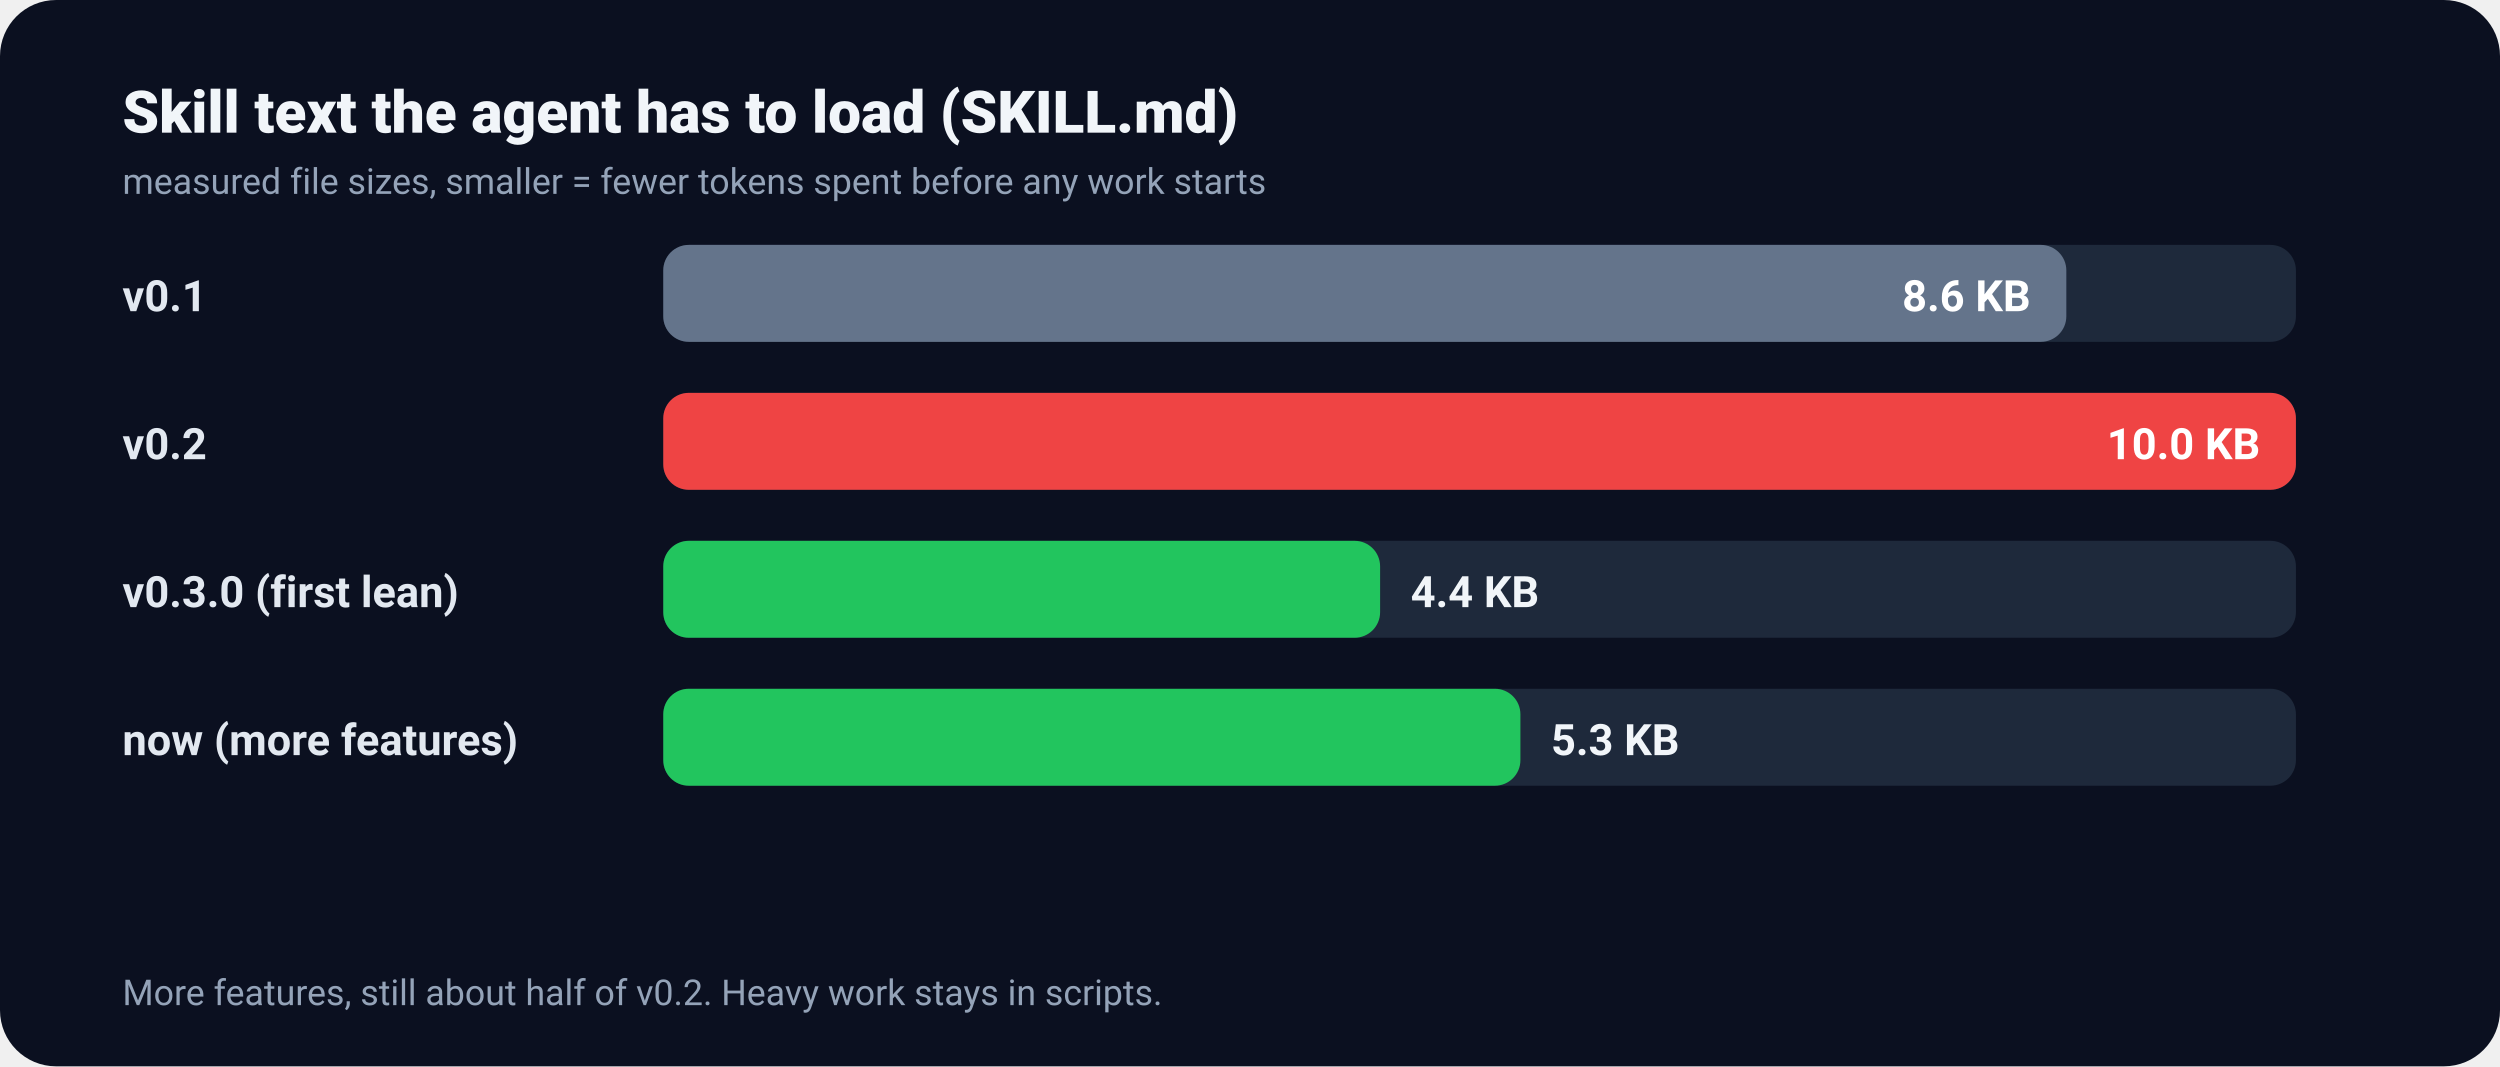
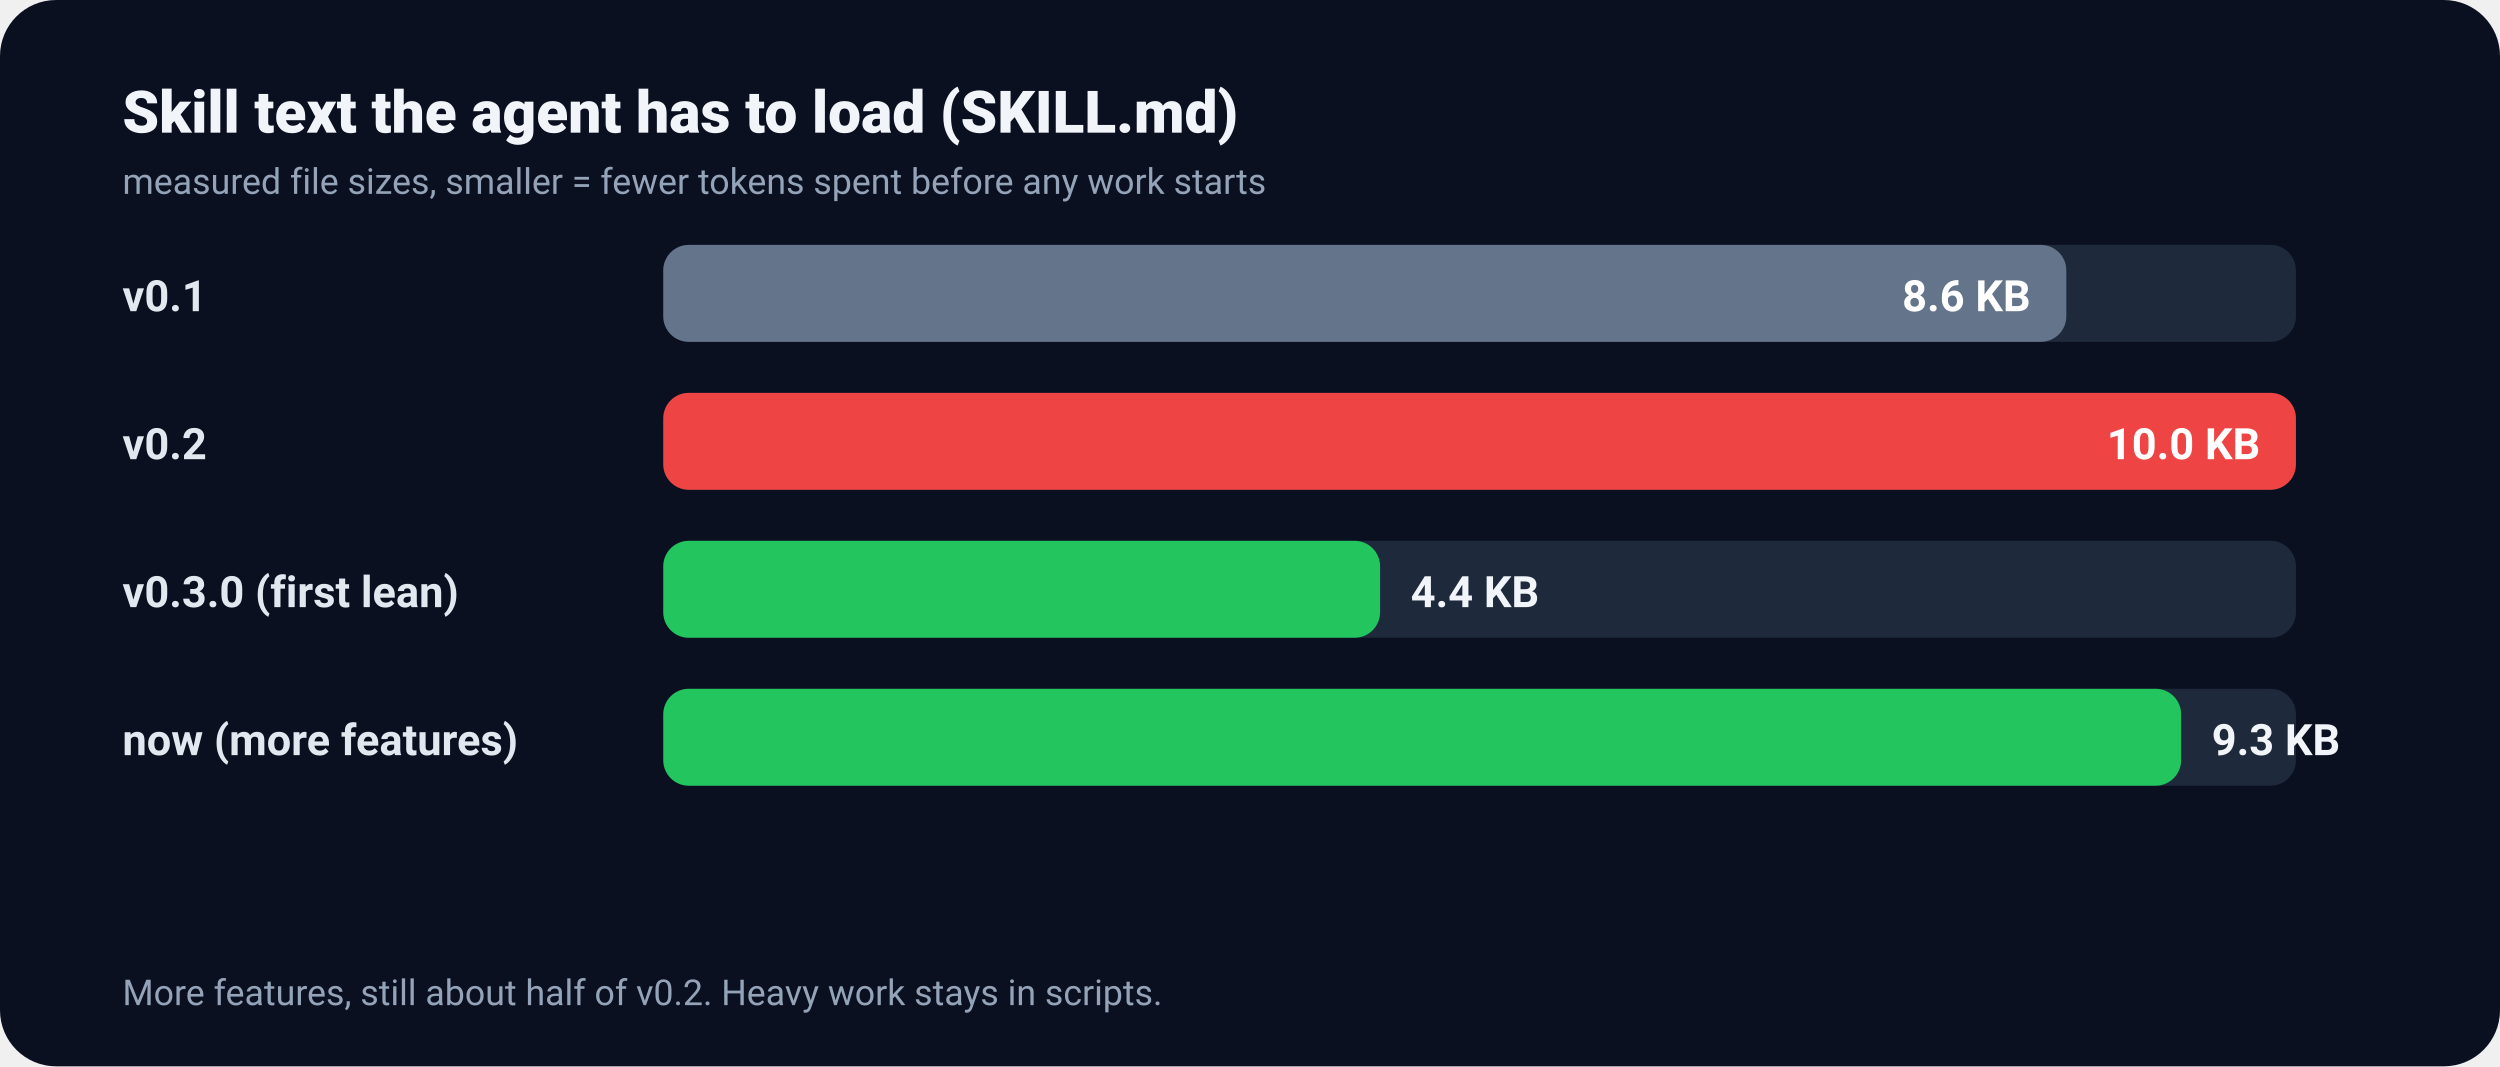
<svg xmlns="http://www.w3.org/2000/svg" width="980" height="418" viewBox="0 0 980 418" role="img" aria-label="Skill text the agent has to load (SKILL.md)">
  <rect width="980" height="418" rx="22" fill="#0b1020" />
  <text x="48" y="52" font-size="23" font-weight="800" fill="#f1f5f9" font-family="-apple-system, 'Segoe UI', Roboto, 'Helvetica Neue', Arial, sans-serif">Skill text the agent has to load (SKILL.md)</text>
  <text x="48" y="76" font-size="14" fill="#94a3b8" font-family="-apple-system, 'Segoe UI', Roboto, 'Helvetica Neue', Arial, sans-serif">measured file sizes, smaller = fewer tokens spent before any work starts</text>
  <text x="48" y="122" font-size="17" fill="#e2e8f0" font-family="-apple-system, 'Segoe UI', Roboto, 'Helvetica Neue', Arial, sans-serif" font-weight="600">v0.1</text>
  <rect x="260" y="96" width="640" height="38" rx="10" fill="#1e293b" />
  <rect x="260" y="96" width="550" height="38" rx="10" fill="#64748b" />
  <text x="796" y="122" text-anchor="end" font-size="17" font-weight="700" fill="#ffffff" font-family="-apple-system, 'Segoe UI', Roboto, 'Helvetica Neue', Arial, sans-serif">8.6 KB</text>
  <text x="48" y="180" font-size="17" fill="#e2e8f0" font-family="-apple-system, 'Segoe UI', Roboto, 'Helvetica Neue', Arial, sans-serif" font-weight="600">v0.2</text>
  <rect x="260" y="154" width="640" height="38" rx="10" fill="#1e293b" />
  <rect x="260" y="154" width="640" height="38" rx="10" fill="#ef4444" />
  <text x="886" y="180" text-anchor="end" font-size="17" font-weight="700" fill="#ffffff" font-family="-apple-system, 'Segoe UI', Roboto, 'Helvetica Neue', Arial, sans-serif">10.0 KB</text>
  <text x="48" y="238" font-size="17" fill="#e2e8f0" font-family="-apple-system, 'Segoe UI', Roboto, 'Helvetica Neue', Arial, sans-serif" font-weight="600">v0.3.0 (first lean)</text>
  <rect x="260" y="212" width="640" height="38" rx="10" fill="#1e293b" />
  <rect x="260" y="212" width="281" height="38" rx="10" fill="#22c55e" />
  <text x="553" y="238" font-size="17" font-weight="700" fill="#f1f5f9" font-family="-apple-system, 'Segoe UI', Roboto, 'Helvetica Neue', Arial, sans-serif">4.4 KB</text>
  <text x="48" y="296" font-size="17" fill="#e2e8f0" font-family="-apple-system, 'Segoe UI', Roboto, 'Helvetica Neue', Arial, sans-serif" font-weight="600">now (more features)</text>
  <rect x="260" y="270" width="640" height="38" rx="10" fill="#1e293b" />
-   <rect x="260" y="270" width="336" height="38" rx="10" fill="#22c55e" />
-   <text x="608" y="296" font-size="17" font-weight="700" fill="#f1f5f9" font-family="-apple-system, 'Segoe UI', Roboto, 'Helvetica Neue', Arial, sans-serif">5.3 KB</text>
+   <rect x="260" y="270" width="595" height="38" rx="10" fill="#22c55e" />
+   <text x="867" y="296" font-size="17" font-weight="700" fill="#f1f5f9" font-family="-apple-system, 'Segoe UI', Roboto, 'Helvetica Neue', Arial, sans-serif">9.3 KB</text>
  <text x="48" y="394" font-size="14" fill="#94a3b8" font-family="-apple-system, 'Segoe UI', Roboto, 'Helvetica Neue', Arial, sans-serif">More features, still about half of v0.2. Heavy work stays in scripts.</text>
</svg>
